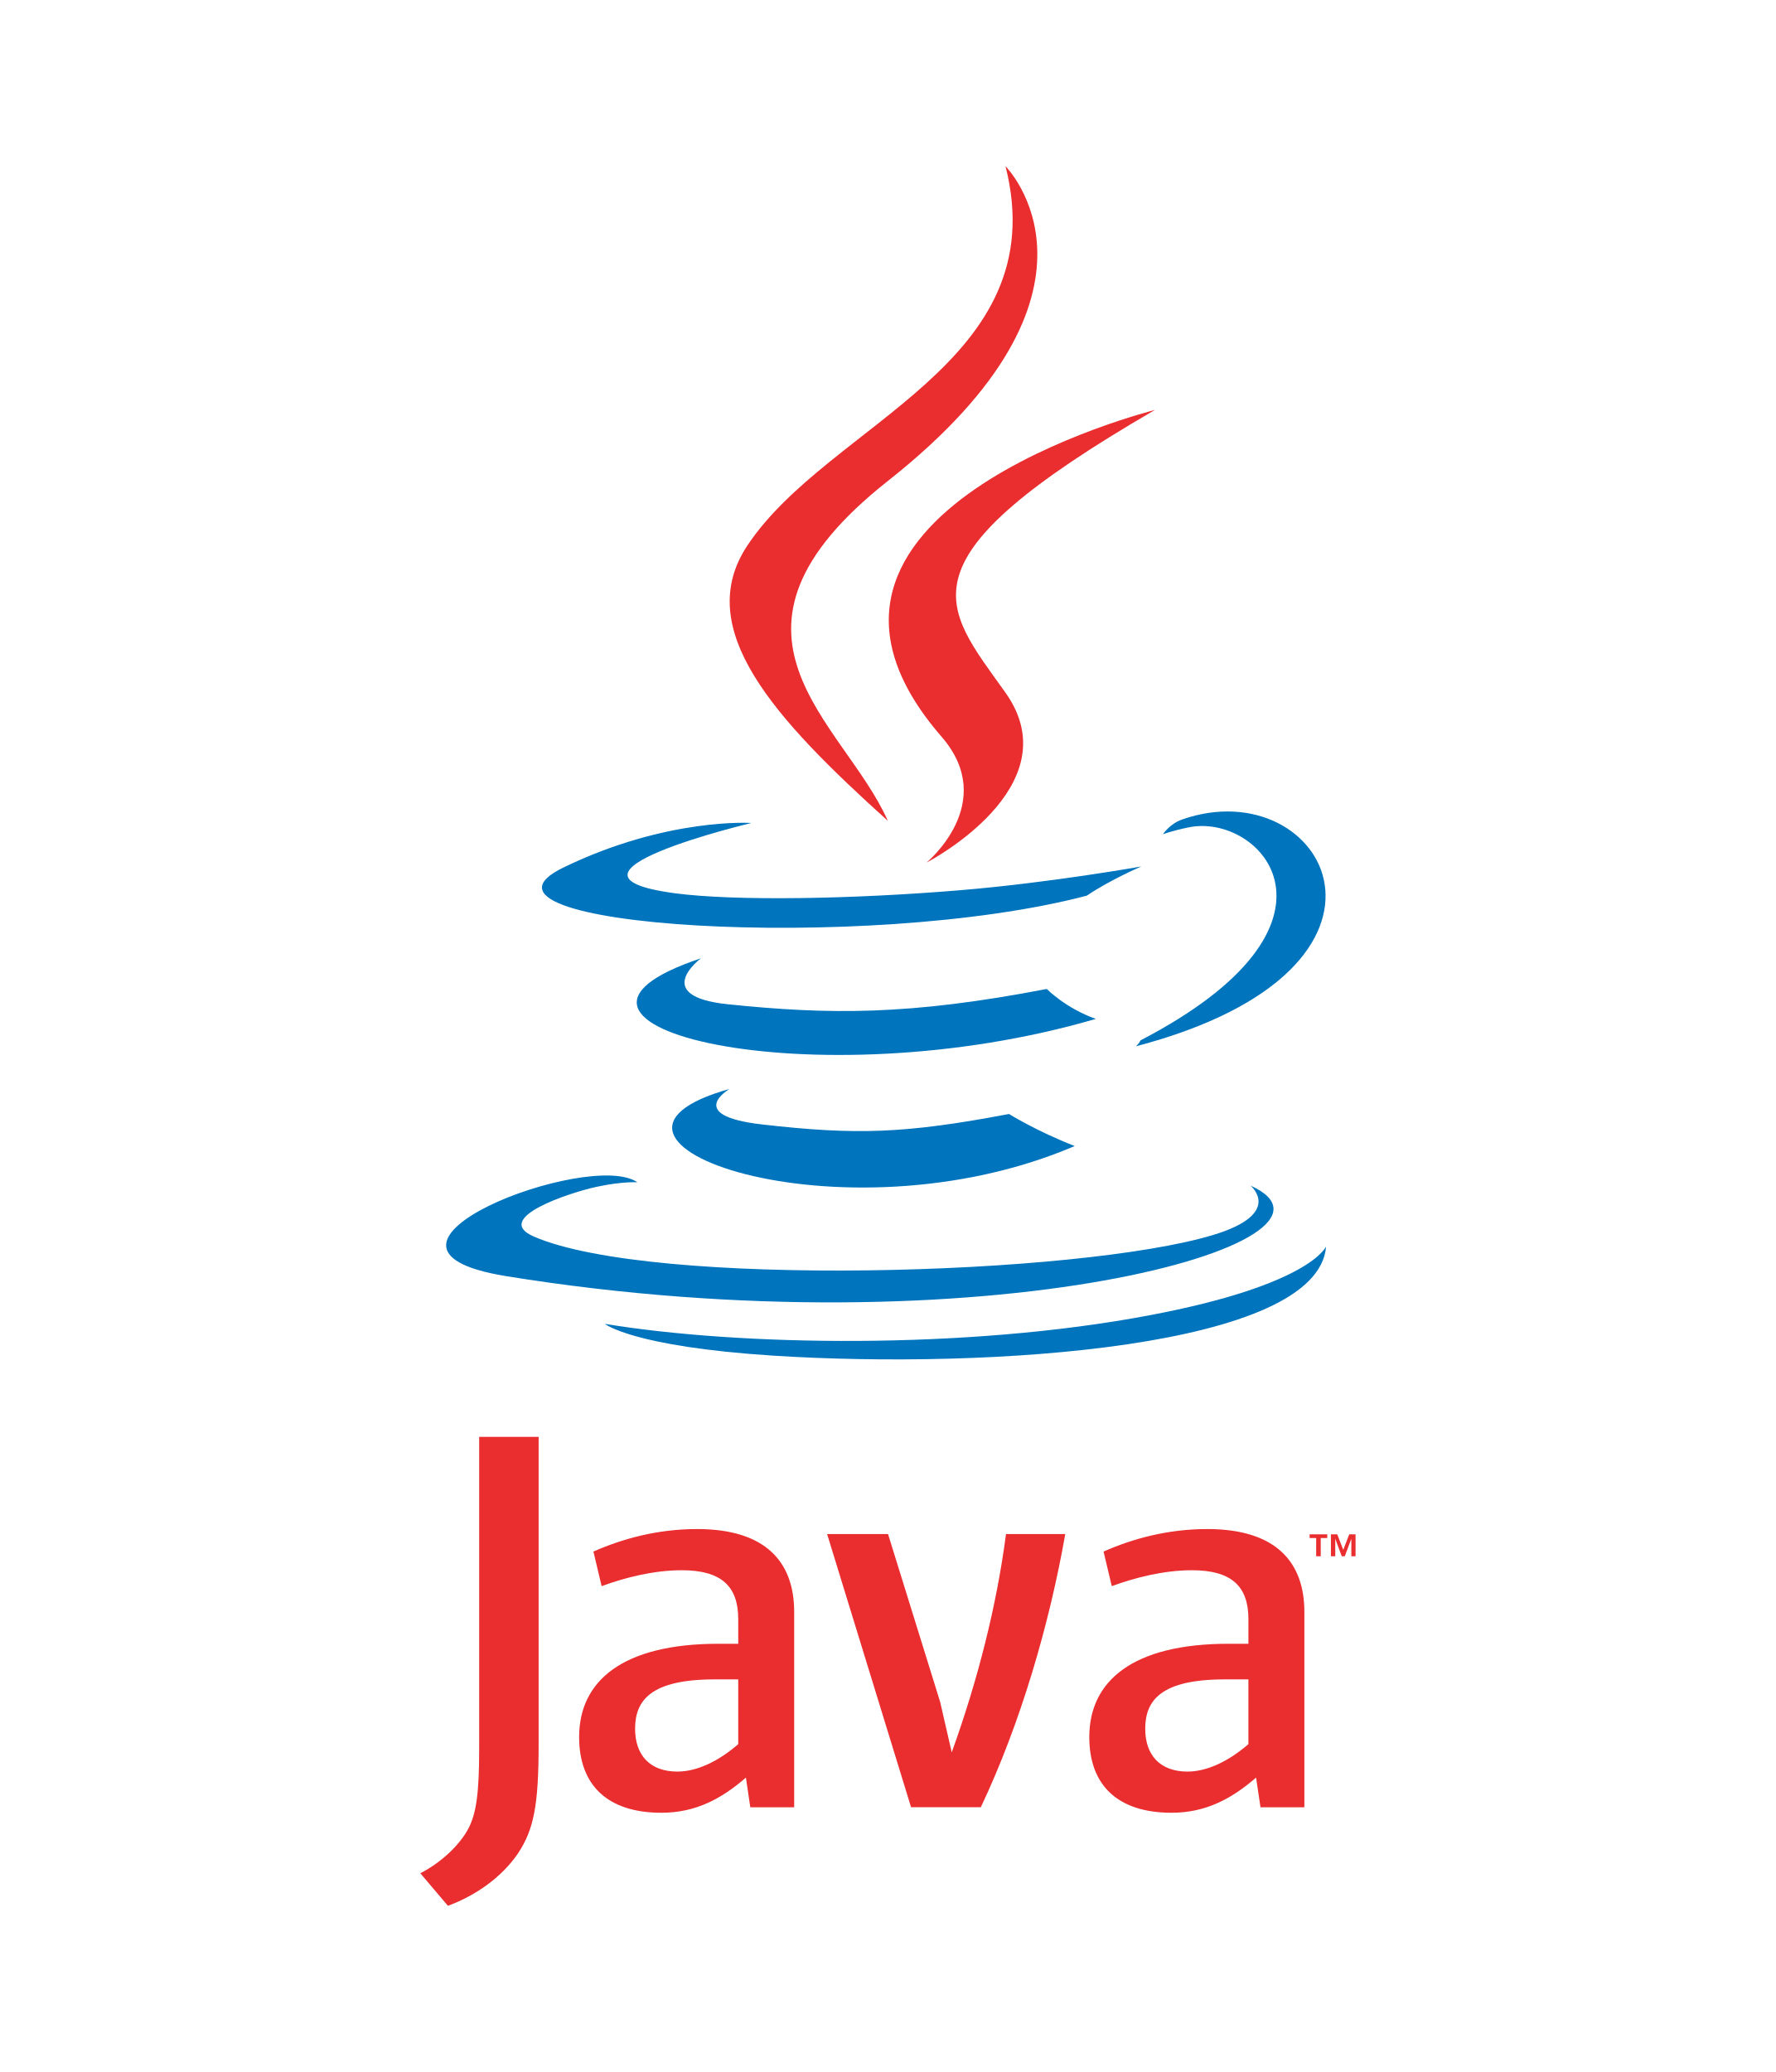
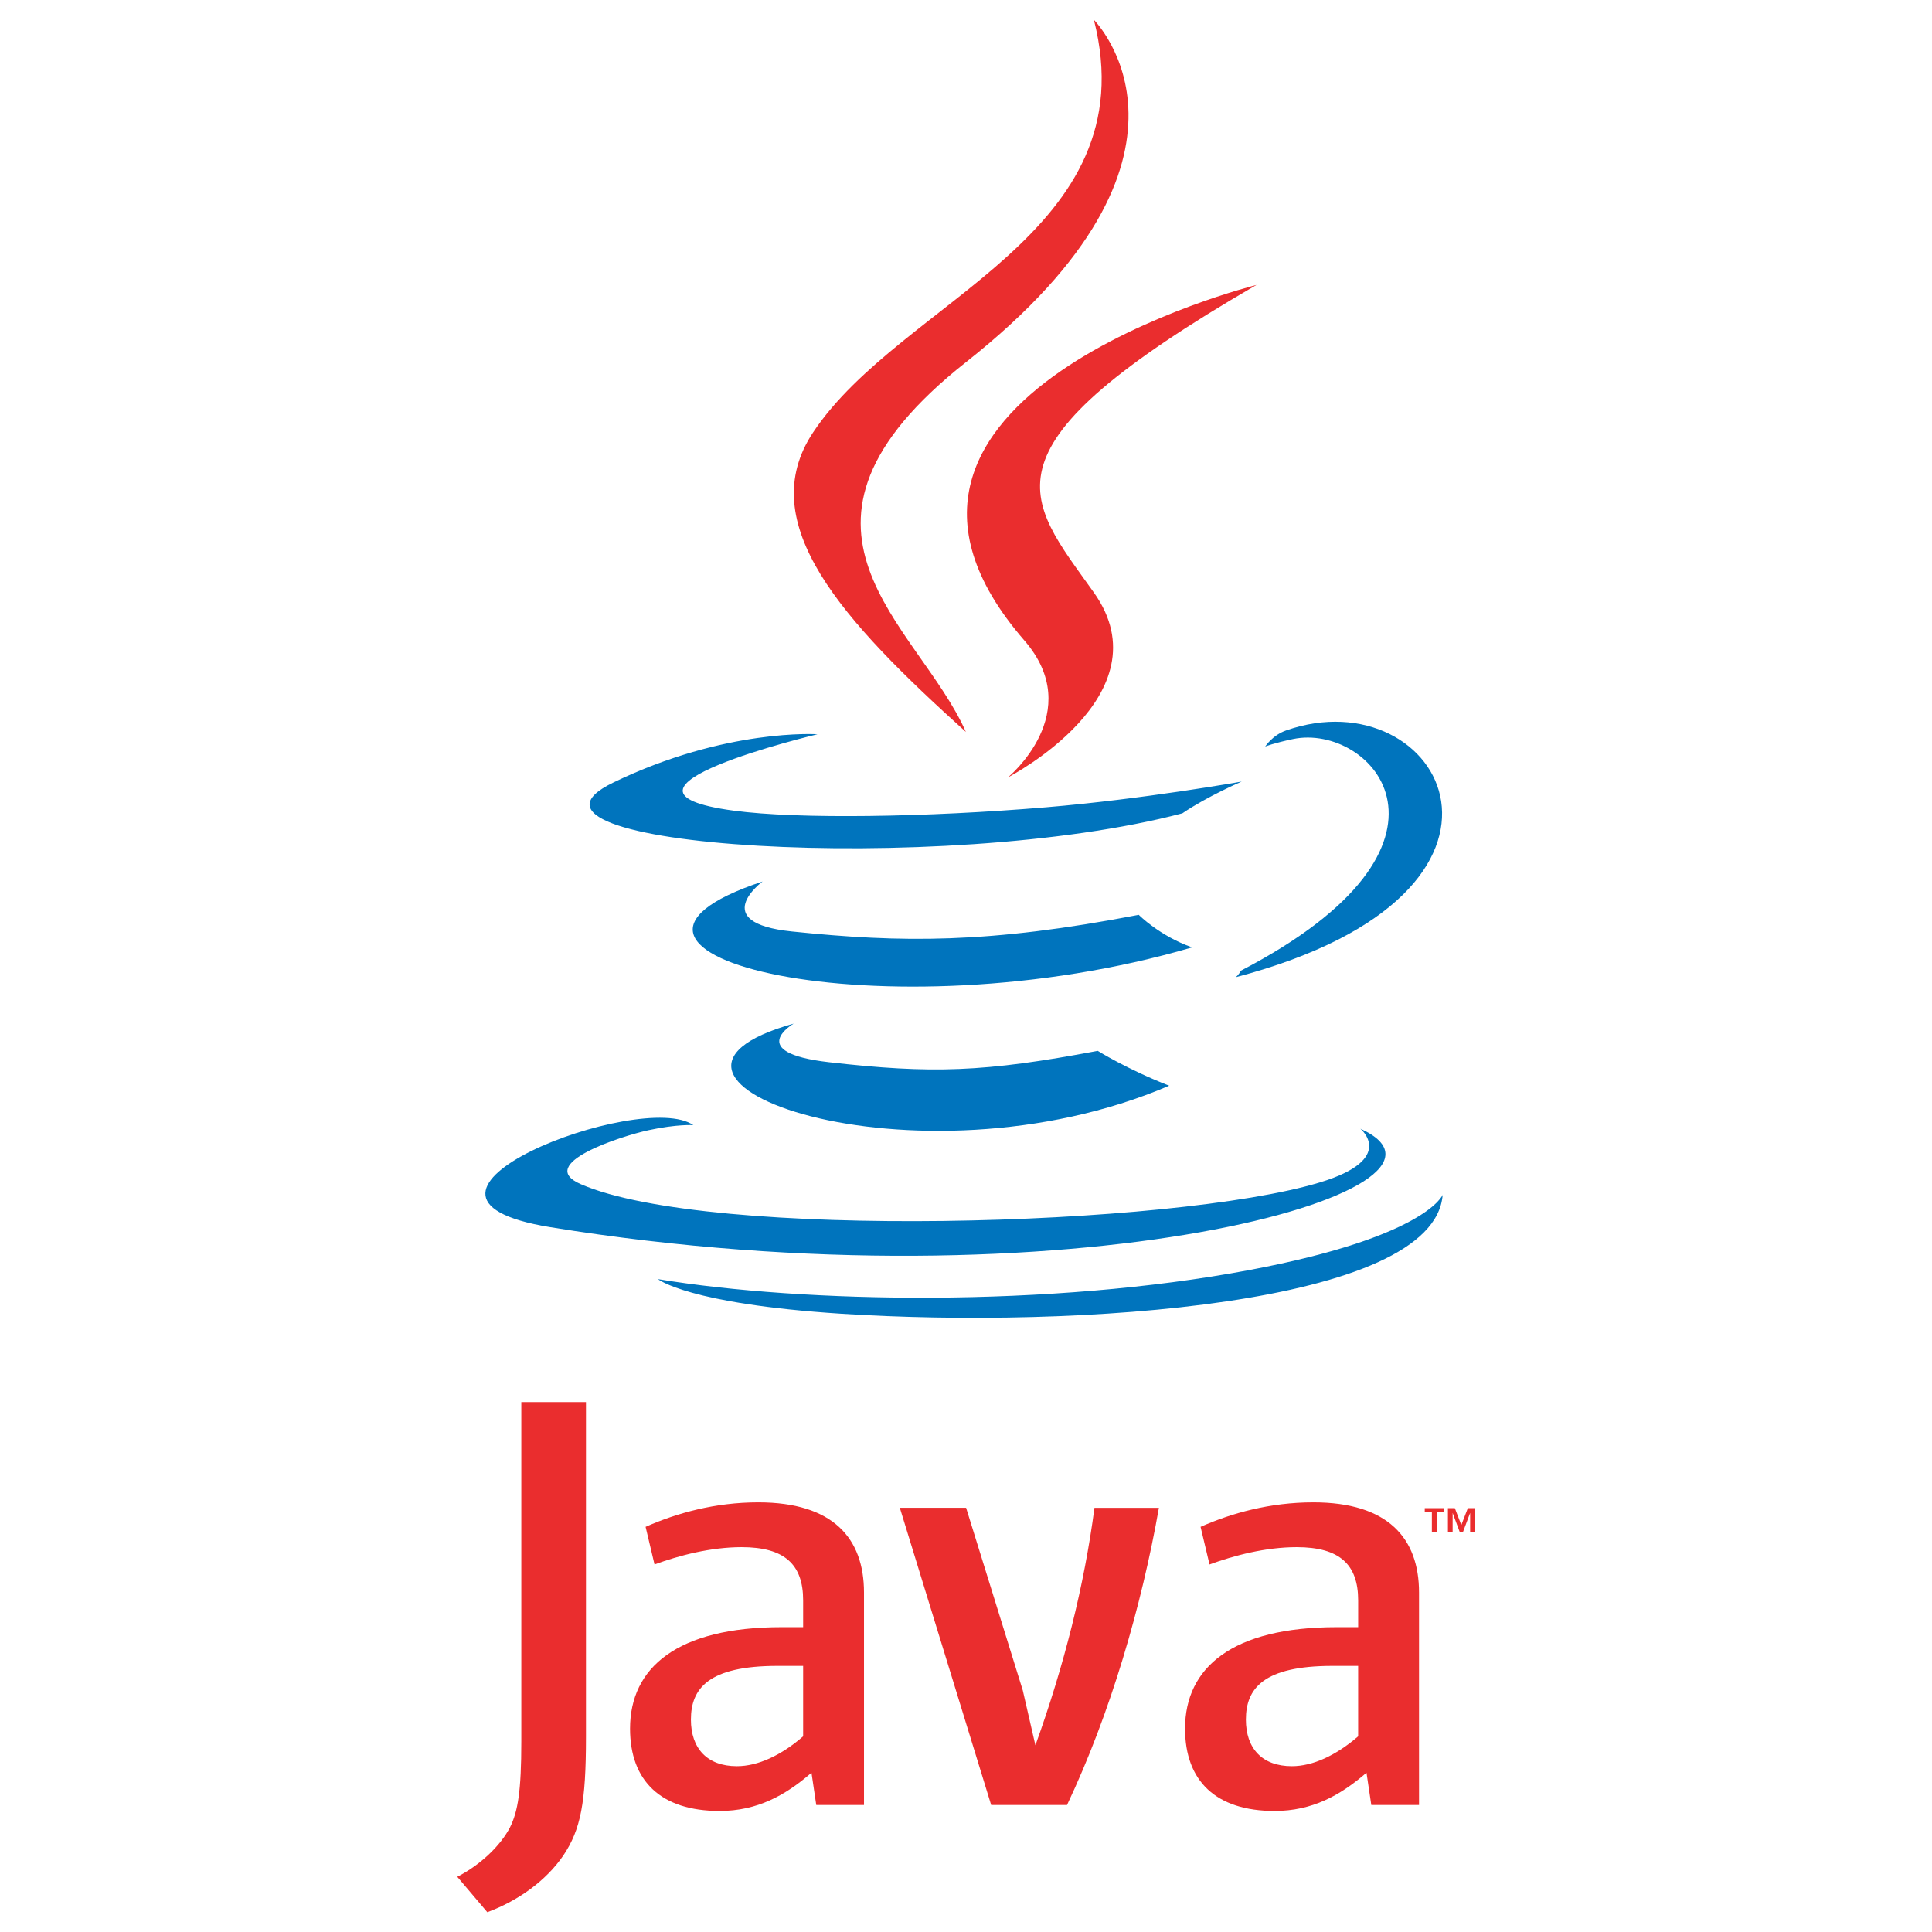
- <svg xmlns="http://www.w3.org/2000/svg" width="60px" height="70px" version="1.1" id="Capa_1" x="0px" y="0px" viewBox="0 0 128 128" style="enable-background:new 0 0 56 56;" xml:space="preserve">
+ <svg xmlns="http://www.w3.org/2000/svg" width="60px" height="60px" version="1.1" id="Capa_1" x="0px" y="0px" viewBox="0 0 128 128" style="enable-background:new 0 0 56 56;" xml:space="preserve">
  <path fill="#0074BD" d="M52.581 67.817s-3.284 1.911 2.341 2.557c6.814.778 10.297.666 17.805-.753 0 0 1.979 1.237 4.735 2.309-16.836 7.213-38.104-.418-24.881-4.113zM50.522 58.402s-3.684 2.729 1.945 3.311c7.28.751 13.027.813 22.979-1.103 0 0 1.373 1.396 3.536 2.157-20.352 5.954-43.021.469-28.46-4.365z" />
  <path fill="#EA2D2E" d="M67.865 42.431c4.151 4.778-1.088 9.074-1.088 9.074s10.533-5.437 5.696-12.248c-4.519-6.349-7.982-9.502 10.771-20.378.001 0-29.438 7.35-15.379 23.552z" />
  <path fill="#0074BD" d="M90.132 74.781s2.432 2.005-2.678 3.555c-9.716 2.943-40.444 3.831-48.979.117-3.066-1.335 2.687-3.187 4.496-3.576 1.887-.409 2.965-.334 2.965-.334-3.412-2.403-22.055 4.719-9.469 6.762 34.324 5.563 62.567-2.506 53.665-6.524zM54.162 48.647s-15.629 3.713-5.534 5.063c4.264.57 12.758.439 20.676-.225 6.469-.543 12.961-1.704 12.961-1.704s-2.279.978-3.93 2.104c-15.874 4.175-46.533 2.23-37.706-2.038 7.463-3.611 13.533-3.2 13.533-3.2zM82.2 64.317c16.135-8.382 8.674-16.438 3.467-15.353-1.273.266-1.845.496-1.845.496s.475-.744 1.378-1.063c10.302-3.62 18.223 10.681-3.322 16.345 0 0 .247-.224.322-.425z" />
  <path fill="#EA2D2E" d="M72.474 1.313s8.935 8.939-8.476 22.682c-13.962 11.027-3.184 17.313-.006 24.498-8.15-7.354-14.128-13.828-10.118-19.852 5.889-8.842 22.204-13.131 18.6-27.328z" />
  <path fill="#0074BD" d="M55.749 87.039c15.484.99 39.269-.551 39.832-7.878 0 0-1.082 2.777-12.799 4.981-13.218 2.488-29.523 2.199-39.191.603 0 0 1.98 1.64 12.158 2.294z" />
  <path fill="#EA2D2E" d="M94.866 100.181h-.472v-.264h1.27v.264h-.47v1.317h-.329l.001-1.317zm2.535.066h-.006l-.468 1.251h-.216l-.465-1.251h-.005v1.251h-.312v-1.581h.457l.431 1.119.432-1.119h.454v1.581h-.302v-1.251zM53.211 115.037c-1.46 1.266-3.004 1.978-4.391 1.978-1.974 0-3.045-1.186-3.045-3.085 0-2.055 1.146-3.56 5.738-3.56h1.697v4.667h.001zm4.031 4.548v-14.077c0-3.599-2.053-5.973-6.997-5.973-2.886 0-5.416.714-7.473 1.622l.592 2.493c1.62-.595 3.715-1.147 5.771-1.147 2.85 0 4.075 1.147 4.075 3.521v1.779h-1.424c-6.921 0-10.044 2.685-10.044 6.723 0 3.479 2.058 5.456 5.933 5.456 2.49 0 4.351-1.028 6.088-2.533l.316 2.137h3.163v-.001zM70.694 119.585h-5.027l-6.051-19.689h4.391l3.756 12.099.835 3.635c1.896-5.258 3.24-10.596 3.912-15.733h4.271c-1.143 6.481-3.203 13.598-6.087 19.688zM89.982 115.037c-1.465 1.266-3.01 1.978-4.392 1.978-1.976 0-3.046-1.186-3.046-3.085 0-2.055 1.149-3.56 5.736-3.56h1.701v4.667h.001zm4.033 4.548v-14.077c0-3.599-2.059-5.973-6.999-5.973-2.889 0-5.418.714-7.475 1.622l.593 2.493c1.62-.595 3.718-1.147 5.774-1.147 2.846 0 4.074 1.147 4.074 3.521v1.779h-1.424c-6.923 0-10.045 2.685-10.045 6.723 0 3.479 2.056 5.456 5.93 5.456 2.491 0 4.349-1.028 6.091-2.533l.318 2.137h3.163v-.001zM37.322 122.931c-1.147 1.679-3.005 3.008-5.037 3.757l-1.989-2.345c1.547-.794 2.872-2.075 3.489-3.269.532-1.063.753-2.43.753-5.701v-22.482h4.284v22.173c0 4.375-.348 6.144-1.5 7.867z" />
</svg>
